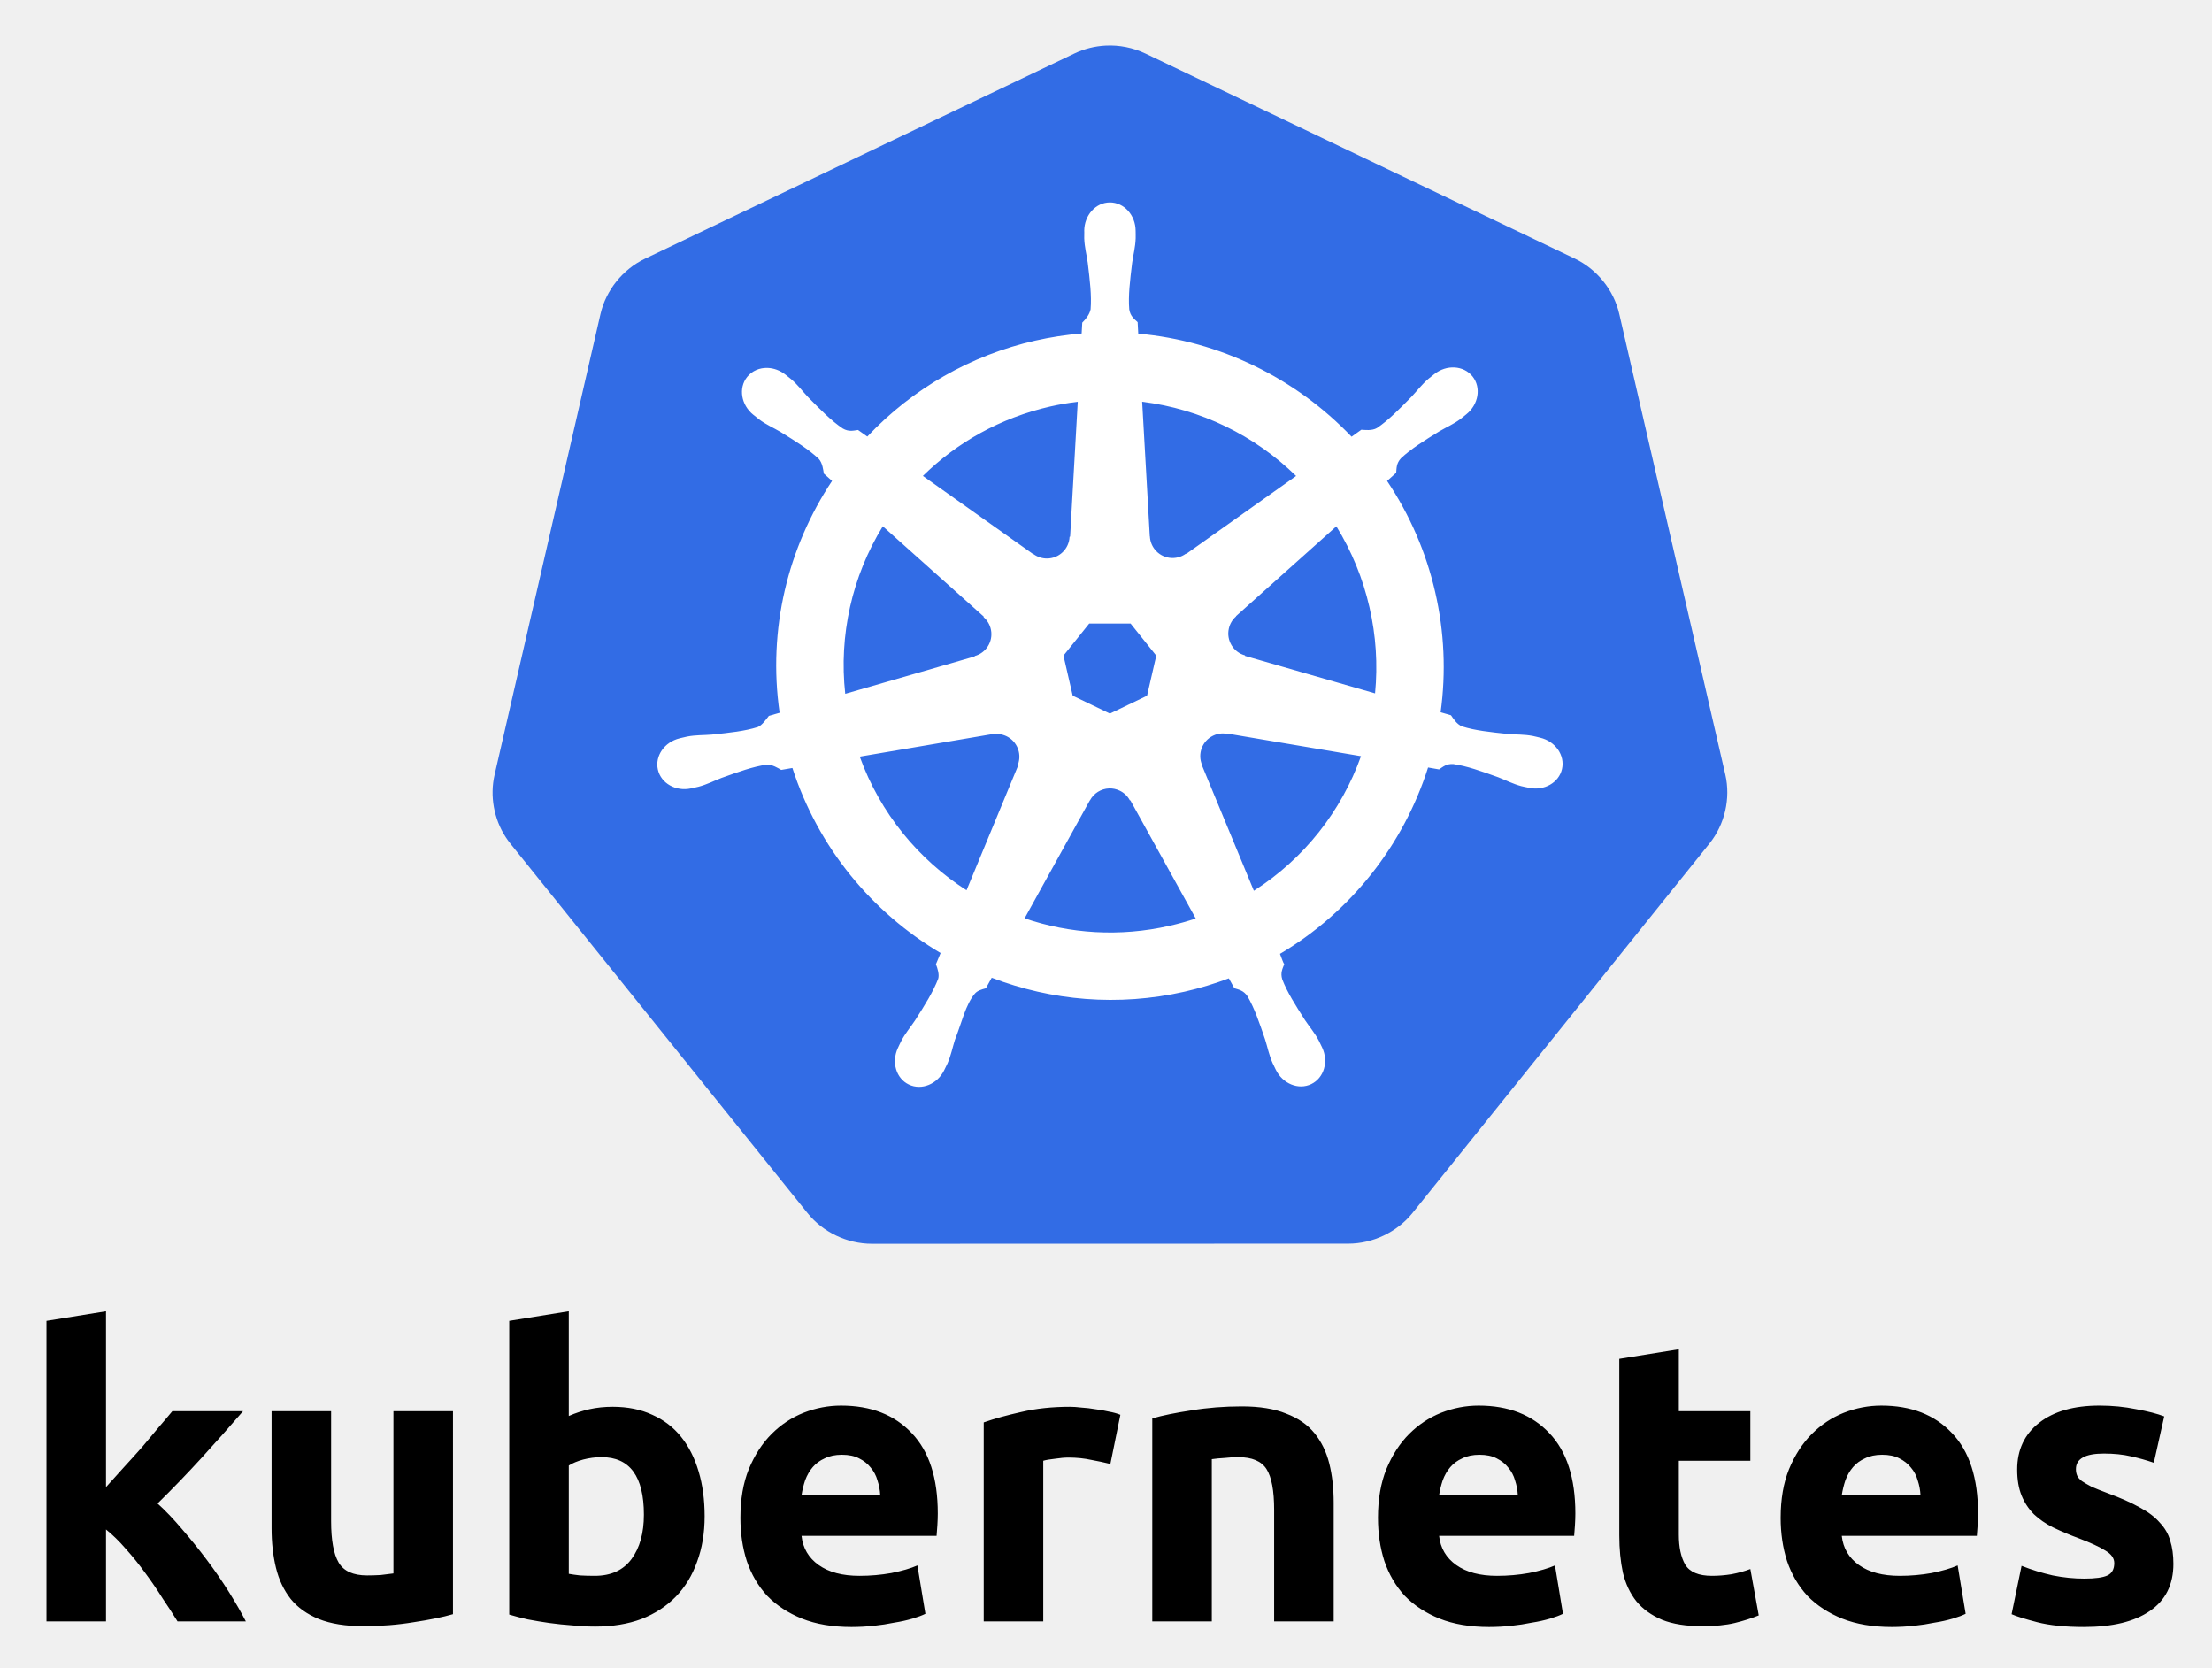
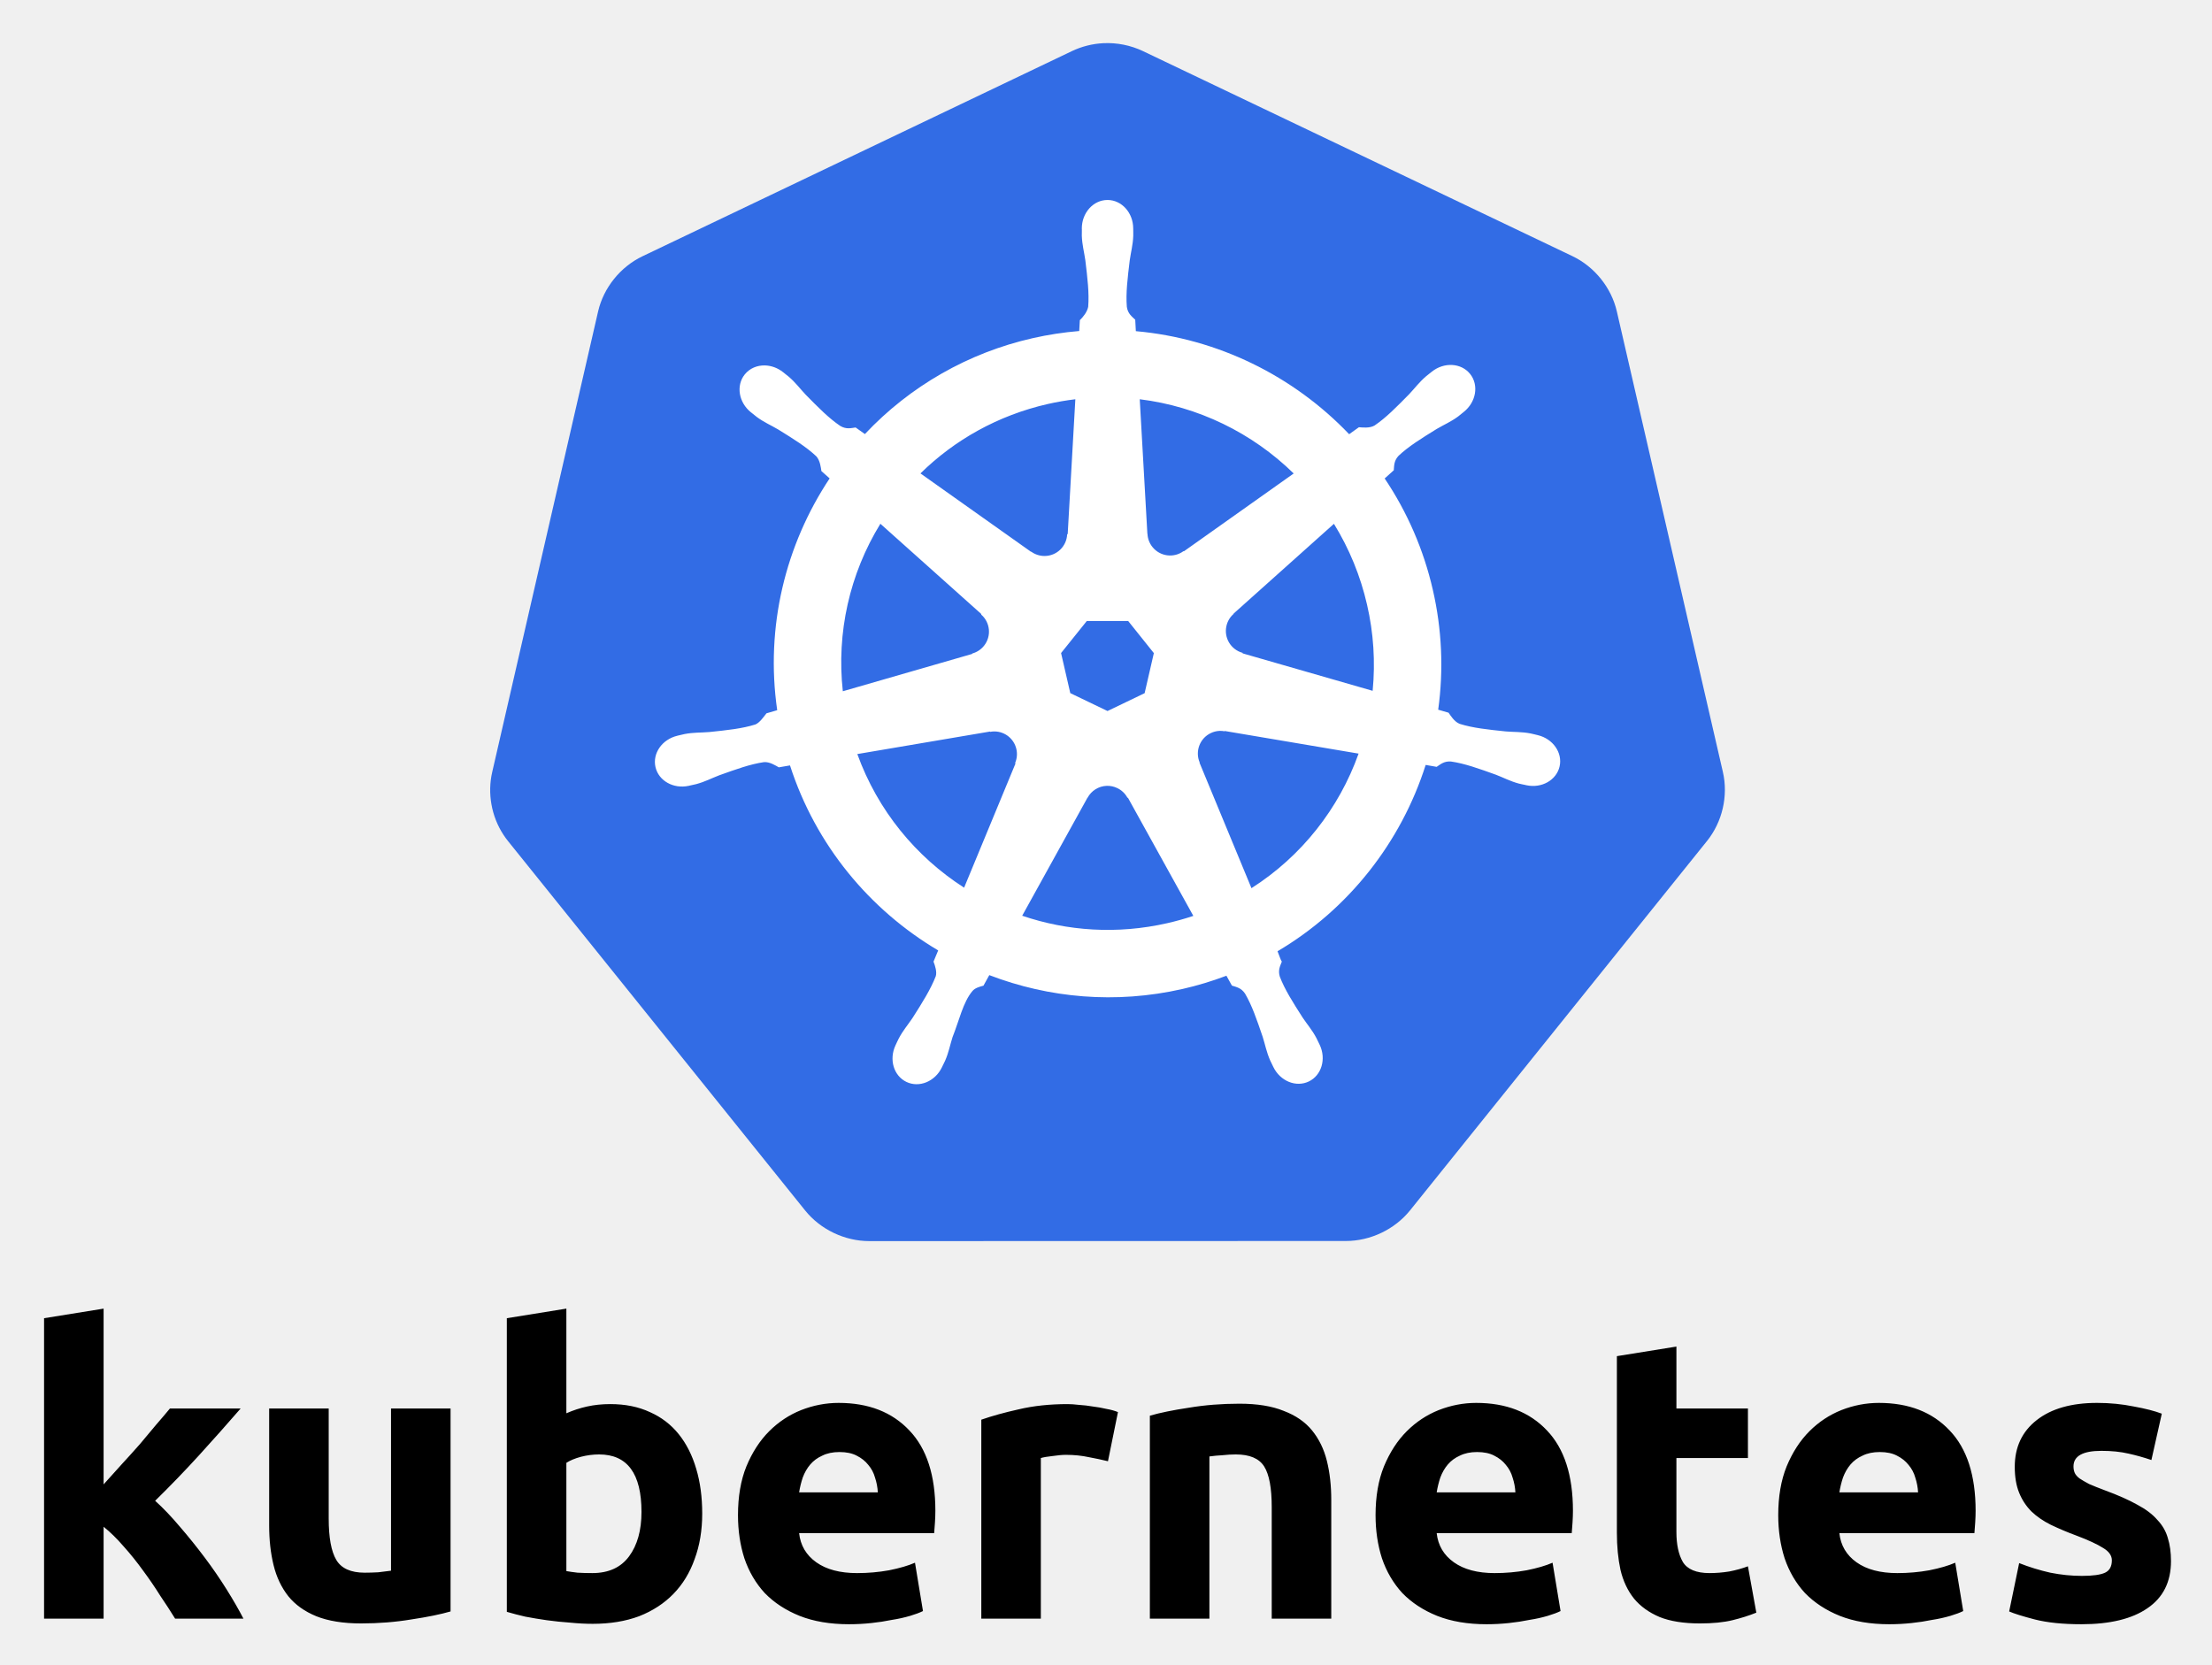
- <svg xmlns="http://www.w3.org/2000/svg" role="img" viewBox="-144.82 -224.82 458.64 345.64">
+ <svg xmlns="http://www.w3.org/2000/svg" role="img" viewBox="-144.32 -224.32 458.64 345.14">
  <g>
    <g>
      <path d="M-122.84 83.493a310.06 310.06 0 0 0 3.729-4.142 240.608 240.608 0 0 0 3.81-4.225 466.525 466.525 0 0 0 3.398-4.059 165.657 165.657 0 0 0 2.817-3.314h14.663a554.136 554.136 0 0 1-8.616 9.693 234.676 234.676 0 0 1-9.113 9.444c1.657 1.491 3.369 3.286 5.136 5.385a118.223 118.223 0 0 1 5.136 6.38 94.249 94.249 0 0 1 4.556 6.627c1.38 2.21 2.54 4.225 3.479 6.048h-14.166a129.714 129.714 0 0 0-3.065-4.722 79.584 79.584 0 0 0-3.562-5.219 60.044 60.044 0 0 0-4.06-5.053c-1.38-1.602-2.761-2.955-4.141-4.059v19.054h-12.344V49.032l12.344-1.988v36.45m71.939 26.344c-2.1.608-4.805 1.16-8.12 1.657-3.313.552-6.792.828-10.437.828-3.7 0-6.793-.497-9.28-1.49-2.43-.995-4.362-2.376-5.798-4.143-1.436-1.823-2.458-3.977-3.065-6.462-.608-2.485-.911-5.219-.911-8.202V67.753h12.344v22.782c0 3.977.525 6.85 1.574 8.616 1.049 1.767 3.01 2.651 5.882 2.651.884 0 1.823-.028 2.817-.083.994-.11 1.878-.22 2.65-.33V67.752h12.345l-.001 42.085m39.587-20.627c0-7.953-2.927-11.93-8.782-11.93-1.27 0-2.541.166-3.811.497-1.215.331-2.21.746-2.982 1.243v22.451c.608.11 1.38.221 2.32.331.939.055 1.96.083 3.065.083 3.369 0 5.91-1.16 7.622-3.479 1.712-2.32 2.568-5.385 2.568-9.196m12.592.331c0 3.48-.525 6.628-1.574 9.444-.994 2.817-2.458 5.22-4.391 7.207-1.933 1.988-4.308 3.535-7.125 4.64-2.817 1.048-6.02 1.573-9.61 1.573-1.491 0-3.065-.083-4.722-.249a70.47 70.47 0 0 1-4.805-.497 93.508 93.508 0 0 1-4.474-.746 61.68 61.68 0 0 1-3.811-.994V49.03l12.344-1.989v21.705a23.147 23.147 0 0 1 4.308-1.408c1.49-.33 3.093-.497 4.805-.497 3.093 0 5.827.552 8.202 1.657 2.375 1.05 4.363 2.568 5.965 4.556 1.602 1.988 2.817 4.391 3.645 7.207.829 2.764 1.243 5.857 1.243 9.281m7.416.331c0-3.866.58-7.235 1.74-10.107 1.215-2.927 2.789-5.357 4.722-7.29 1.933-1.933 4.142-3.397 6.628-4.39 2.54-.995 5.136-1.492 7.787-1.492 6.186 0 11.074 1.905 14.663 5.716 3.59 3.756 5.385 9.306 5.385 16.652 0 .718-.028 1.52-.083 2.402-.055.828-.111 1.574-.166 2.237H21.37c.276 2.541 1.464 4.556 3.562 6.048 2.099 1.491 4.915 2.237 8.45 2.237 2.264 0 4.474-.193 6.628-.58 2.209-.442 4.004-.966 5.385-1.574l1.657 10.024c-.663.331-1.546.663-2.651.994a28.866 28.866 0 0 1-3.728.828 44.513 44.513 0 0 1-4.308.663 43.431 43.431 0 0 1-4.64.25c-3.92 0-7.345-.58-10.272-1.74-2.872-1.16-5.274-2.735-7.207-4.723-1.878-2.043-3.286-4.446-4.225-7.207-.884-2.763-1.326-5.745-1.326-8.948M37.69 85.15a11.579 11.579 0 0 0-.58-3.065 6.84 6.84 0 0 0-1.408-2.65c-.608-.774-1.408-1.409-2.403-1.906-.94-.497-2.126-.746-3.562-.746-1.381 0-2.568.25-3.562.746-.994.442-1.823 1.05-2.485 1.823-.663.773-1.187 1.685-1.574 2.734a19.17 19.17 0 0 0-.746 3.065h16.32m47.718-6.461a65.487 65.487 0 0 0-3.894-.829c-1.491-.33-3.093-.497-4.805-.497-.773 0-1.712.083-2.817.25-1.05.11-1.85.248-2.402.413v33.304H59.146V70.074c2.209-.773 4.805-1.49 7.787-2.154 3.038-.718 6.407-1.077 10.107-1.077.663 0 1.464.055 2.403.166.939.055 1.878.166 2.817.331.939.111 1.878.276 2.817.497.939.166 1.74.387 2.403.663l-2.072 10.19m8.688-9.446c2.099-.607 4.805-1.16 8.119-1.657 3.314-.552 6.793-.828 10.438-.828 3.7 0 6.766.497 9.196 1.491 2.485.94 4.446 2.292 5.882 4.06 1.436 1.766 2.458 3.865 3.065 6.295.607 2.43.91 5.136.91 8.12v24.604h-12.343V88.215c0-3.977-.525-6.793-1.574-8.45-1.05-1.657-3.01-2.485-5.882-2.485-.884 0-1.823.055-2.817.166a30.4 30.4 0 0 0-2.651.25v33.634H94.095V69.244m46.795 20.629c0-3.866.58-7.235 1.74-10.107 1.216-2.927 2.79-5.357 4.723-7.29 1.933-1.933 4.142-3.397 6.628-4.39 2.54-.995 5.136-1.492 7.787-1.492 6.186 0 11.074 1.905 14.663 5.716 3.59 3.756 5.385 9.306 5.385 16.652 0 .718-.028 1.52-.083 2.402-.055.828-.11 1.574-.166 2.237h-28.001c.276 2.541 1.464 4.556 3.562 6.048 2.099 1.491 4.915 2.237 8.45 2.237 2.264 0 4.474-.193 6.628-.58 2.209-.442 4.004-.966 5.385-1.574l1.657 10.024c-.663.331-1.546.663-2.651.994a28.866 28.866 0 0 1-3.728.828 44.513 44.513 0 0 1-4.308.663 43.431 43.431 0 0 1-4.64.25c-3.92 0-7.345-.58-10.272-1.74-2.872-1.16-5.274-2.735-7.207-4.723-1.878-2.043-3.286-4.446-4.225-7.207-.885-2.763-1.326-5.745-1.326-8.948m28.995-4.723a11.579 11.579 0 0 0-.58-3.065 6.84 6.84 0 0 0-1.408-2.65c-.608-.774-1.408-1.409-2.402-1.906-.94-.497-2.126-.746-3.562-.746-1.381 0-2.568.25-3.562.746-.994.442-1.823 1.05-2.485 1.823-.663.773-1.187 1.685-1.574 2.734a19.17 19.17 0 0 0-.746 3.065h16.319M190.927 56.9l12.344-1.988v12.841H218.1v10.273h-14.83v15.326c0 2.596.443 4.667 1.326 6.213.939 1.546 2.789 2.32 5.55 2.32 1.327 0 2.68-.11 4.06-.33 1.436-.277 2.734-.636 3.894-1.078l1.74 9.61c-1.491.608-3.148 1.132-4.971 1.574-1.823.442-4.06.663-6.71.663-3.37 0-6.158-.442-8.367-1.326-2.21-.939-3.977-2.209-5.302-3.81-1.326-1.658-2.264-3.646-2.817-5.966-.497-2.32-.746-4.888-.746-7.705V56.9m33.455 32.973c0-3.866.58-7.235 1.74-10.107 1.215-2.927 2.789-5.357 4.722-7.29 1.933-1.933 4.142-3.397 6.628-4.39 2.54-.995 5.136-1.492 7.787-1.492 6.186 0 11.074 1.905 14.663 5.716 3.59 3.756 5.385 9.306 5.385 16.652 0 .718-.028 1.52-.083 2.402-.055.828-.11 1.574-.166 2.237h-28.001c.276 2.541 1.464 4.556 3.562 6.048 2.099 1.491 4.915 2.237 8.45 2.237 2.264 0 4.474-.193 6.628-.58 2.209-.442 4.004-.966 5.385-1.574l1.657 10.024c-.663.331-1.546.663-2.651.994a28.866 28.866 0 0 1-3.728.828 44.513 44.513 0 0 1-4.308.663 43.431 43.431 0 0 1-4.64.25c-3.92 0-7.345-.58-10.272-1.74-2.872-1.16-5.274-2.735-7.207-4.723-1.878-2.043-3.286-4.446-4.225-7.207-.884-2.763-1.326-5.745-1.326-8.948m28.996-4.723a11.579 11.579 0 0 0-.58-3.065 6.84 6.84 0 0 0-1.408-2.65c-.608-.774-1.408-1.409-2.402-1.906-.94-.497-2.126-.746-3.562-.746-1.381 0-2.568.25-3.562.746-.994.442-1.823 1.05-2.485 1.823-.663.773-1.187 1.685-1.574 2.734a19.17 19.17 0 0 0-.746 3.065h16.319m33.965 17.314c2.264 0 3.866-.22 4.805-.663.939-.442 1.408-1.298 1.408-2.568 0-.994-.608-1.85-1.823-2.568-1.215-.773-3.065-1.629-5.551-2.568a61.498 61.498 0 0 1-5.302-2.237c-1.546-.773-2.872-1.684-3.977-2.734a11.651 11.651 0 0 1-2.568-3.894c-.608-1.49-.911-3.286-.911-5.385 0-4.087 1.519-7.318 4.556-9.693 3.038-2.375 7.207-3.562 12.51-3.562 2.65 0 5.192.25 7.622.746 2.43.442 4.363.94 5.799 1.491l-2.154 9.61a44.395 44.395 0 0 0-4.722-1.326c-1.657-.387-3.535-.58-5.633-.58-3.866 0-5.8 1.077-5.8 3.231 0 .497.084.94.25 1.326.166.387.497.773.994 1.16.497.331 1.16.718 1.988 1.16.884.387 1.988.828 3.314 1.326 2.706.994 4.943 1.988 6.71 2.982 1.767.94 3.148 1.988 4.142 3.148 1.049 1.105 1.767 2.347 2.154 3.728.442 1.381.663 2.982.663 4.805 0 4.308-1.63 7.566-4.888 9.776-3.203 2.21-7.76 3.314-13.67 3.314-3.865 0-7.096-.33-9.692-.994-2.541-.663-4.308-1.215-5.302-1.657l2.07-10.024a43.76 43.76 0 0 0 6.463 1.988c2.209.441 4.39.662 6.545.662" />
    </g>
  </g>
  <g>
    <path fill="#FFF" d="M85.304-204.478l93.973 44.872 23.22 100.85-65.02 80.882-104.298.01-65.037-80.868 23.197-100.853z" />
    <path fill="none" d="M85.304-204.478l93.973 44.872 23.22 100.85-65.02 80.881-104.298.011-65.037-80.868 23.197-100.853z" />
    <path fill="#326CE5" d="M84.433-215.362a17.14 17.14 0 0 0-6.524 1.651L-11.1-171.182c-4.589 2.191-8.077 6.528-9.21 11.451l-21.958 95.533c-1.012 4.388-.158 9.168 2.31 12.944.301.462.622.911.968 1.343l61.61 76.603c3.175 3.947 8.214 6.354 13.306 6.352l98.801-.023c5.089.004 10.128-2.398 13.307-6.341l61.586-76.613c3.178-3.949 4.424-9.359 3.29-14.287l-21.994-95.532c-1.133-4.925-4.621-9.261-9.208-11.453l-89.021-42.506a17.214 17.214 0 0 0-8.254-1.651z" />
    <path fill="#FFF" d="M85.142-61.364a4.667 4.667 0 0 1 2.199.468 4.656 4.656 0 0 1 2.106 2.003h.101l13.559 24.498a56.57 56.57 0 0 1-5.42 1.514c-10.368 2.355-20.704 1.642-30.064-1.547l13.524-24.454h.023a4.704 4.704 0 0 1 3.972-2.482zM61.909-72.645a4.697 4.697 0 0 1 4.507 3.653 4.65 4.65 0 0 1-.261 2.892l.08.102L55.58-40.247c-9.963-6.393-17.898-15.964-22.142-27.707l27.502-4.667.046.057a4.61 4.61 0 0 1 .923-.081zm46.593-.114c.365-.02.728.014 1.081.08l.046-.057 27.743 4.689c-4.061 11.407-11.831 21.29-22.211 27.903l-10.768-26.012.034-.046a4.701 4.701 0 0 1 2.277-6.09 4.652 4.652 0 0 1 1.798-.467zm-27.479-22.79h8.572l5.327 6.66-1.912 8.31-7.697 3.7-7.718-3.71-1.912-8.31 5.34-6.65zm51.238-20.15a55.569 55.569 0 0 1 6.864 16.768 55.43 55.43 0 0 1 1.162 17.862l-26.956-7.764-.023-.114a4.699 4.699 0 0 1-3.335-5.578 4.659 4.659 0 0 1 1.49-2.494l-.01-.057 20.808-18.623zm-94.041-.01l20.923 18.714-.023.114a4.69 4.69 0 0 1 .592 6.466 4.715 4.715 0 0 1-2.437 1.606l-.023.091-26.819 7.741a54.855 54.855 0 0 1 7.787-34.732zm53.776-25.82c12.122 1.492 23.331 6.98 31.921 15.391l-22.768 16.142-.08-.034a4.7 4.7 0 0 1-6.442-.864 4.652 4.652 0 0 1-1.025-2.722l-.023-.01-1.583-27.903zm-13.353 0l-1.583 27.947-.114.057a4.695 4.695 0 0 1-4.688 4.497 4.675 4.675 0 0 1-2.768-.898l-.044.023-22.916-16.246c7.042-6.926 16.051-12.044 26.431-14.401 1.898-.43 3.793-.75 5.682-.979zm6.67-41.323c-2.942.002-5.327 2.652-5.327 5.92 0 .051.011.099.013.149-.005.443-.027.978-.013 1.366.071 1.885.482 3.328.729 5.066.448 3.717.823 6.8.592 9.664-.226 1.081-1.021 2.069-1.731 2.755l-.127 2.254a69.515 69.515 0 0 0-9.63 1.48 68.533 68.533 0 0 0-34.811 19.888 90.731 90.731 0 0 1-1.925-1.366c-.952.128-1.912.422-3.164-.308-2.383-1.604-4.555-3.82-7.182-6.489-1.204-1.275-2.076-2.492-3.508-3.723-.324-.28-.82-.657-1.183-.945-1.119-.891-2.437-1.355-3.712-1.4-1.636-.057-3.214.584-4.246 1.878-1.834 2.3-1.247 5.817 1.309 7.855.027.021.053.037.08.057.351.285.781.649 1.105.887 1.517 1.121 2.905 1.695 4.416 2.585 3.186 1.968 5.827 3.6 7.922 5.568.818.872.963 2.408 1.071 3.074l1.708 1.524c-9.141 13.757-13.372 30.749-10.872 48.063l-2.23.649c-.589.76-1.42 1.955-2.29 2.31-2.741.863-5.825 1.181-9.55 1.571-1.75.146-3.259.059-5.112.411-.408.076-.977.224-1.423.329l-.046.013c-.023.005-.055.016-.078.021-3.141.76-5.159 3.646-4.509 6.489.649 2.846 3.718 4.575 6.877 3.893.023-.005.055-.005.08-.01.036-.009.066-.025.101-.034.441-.098.993-.204 1.379-.308 1.821-.489 3.141-1.206 4.781-1.834 3.524-1.263 6.444-2.32 9.288-2.732 1.188-.092 2.44.734 3.063 1.081l2.321-.398c5.345 16.568 16.544 29.961 30.726 38.363l-.968 2.323c.348.902.733 2.122.473 3.013-1.034 2.681-2.805 5.511-4.822 8.666-.977 1.458-1.976 2.59-2.856 4.258-.212.398-.48 1.012-.683 1.434-1.37 2.931-.367 6.305 2.264 7.57 2.647 1.275 5.932-.07 7.355-3.004.001-.005.009-.007.01-.012.002-.002-.002-.007 0-.011.203-.416.489-.964.66-1.355.756-1.729 1.007-3.211 1.537-4.883 1.411-3.541 2.184-7.257 4.125-9.571.532-.633 1.398-.878 2.296-1.119l1.206-2.186c12.364 4.746 26.202 6.019 40.027 2.881a69.517 69.517 0 0 0 9.141-2.755c.338.601.969 1.757 1.138 2.049.913.297 1.908.45 2.719 1.651 1.453 2.479 2.446 5.415 3.656 8.96.53 1.672.793 3.154 1.547 4.882.173.395.457.95.66 1.366 1.42 2.946 4.716 4.294 7.366 3.017 2.631-1.266 3.636-4.64 2.266-7.57-.204-.421-.484-1.035-.696-1.433-.88-1.668-1.88-2.789-2.856-4.246-2.017-3.156-3.691-5.778-4.724-8.46-.432-1.382.073-2.243.409-3.141-.201-.231-.633-1.537-.887-2.152 14.738-8.702 25.608-22.594 30.713-38.636.69.108 1.889.32 2.277.398.802-.528 1.539-1.219 2.983-1.105 2.844.411 5.765 1.468 9.291 2.732 1.638.628 2.958 1.357 4.781 1.845.384.103.935.199 1.377.295.036.009.067.027.103.034.023.005.057.007.078.012 3.159.679 6.227-1.05 6.877-3.894.649-2.844-1.368-5.731-4.507-6.489-.457-.103-1.105-.281-1.55-.365-1.853-.35-3.362-.263-5.11-.409-3.725-.391-6.811-.708-9.552-1.571-1.117-.434-1.912-1.764-2.3-2.312l-2.15-.626a68.782 68.782 0 0 0-1.117-24.874 68.975 68.975 0 0 0-9.982-23.074c.551-.502 1.594-1.425 1.889-1.697.087-.955.012-1.958 1.001-3.017 2.096-1.967 4.737-3.598 7.924-5.567 1.512-.889 2.91-1.462 4.427-2.583.343-.255.813-.657 1.172-.946 2.556-2.039 3.145-5.553 1.309-7.855-1.834-2.3-5.39-2.517-7.945-.477-.363.288-.857.663-1.183.944-1.432 1.231-2.315 2.446-3.518 3.723-2.627 2.668-4.799 4.895-7.182 6.499-1.034.602-2.547.393-3.234.352l-2.026 1.446c-11.555-12.116-27.287-19.863-44.226-21.367-.048-.71-.11-1.992-.127-2.378-.692-.663-1.53-1.231-1.741-2.665-.231-2.864.155-5.946.603-9.664.247-1.738.66-3.181.729-5.066.016-.429-.009-1.051-.01-1.515-.002-3.264-2.385-5.916-5.329-5.916z" />
    <path fill="none" d="M85.142-61.364a4.667 4.667 0 0 1 2.199.468 4.656 4.656 0 0 1 2.106 2.003h.101l13.559 24.498a56.57 56.57 0 0 1-5.42 1.514c-10.368 2.355-20.704 1.642-30.064-1.547l13.524-24.454h.023a4.704 4.704 0 0 1 3.972-2.482zM61.909-72.645a4.697 4.697 0 0 1 4.507 3.653 4.65 4.65 0 0 1-.261 2.892l.08.102L55.58-40.247c-9.963-6.393-17.898-15.964-22.142-27.707l27.502-4.667.046.057a4.61 4.61 0 0 1 .923-.081zm46.593-.114c.365-.02.728.014 1.081.08l.046-.057 27.743 4.689c-4.061 11.407-11.831 21.29-22.211 27.903l-10.768-26.012.034-.046a4.701 4.701 0 0 1 2.277-6.09 4.652 4.652 0 0 1 1.798-.467zm-27.479-22.79h8.572l5.327 6.66-1.912 8.31-7.697 3.7-7.718-3.71-1.912-8.31 5.34-6.65zm51.238-20.15a55.569 55.569 0 0 1 6.864 16.768 55.43 55.43 0 0 1 1.162 17.862l-26.956-7.764-.023-.114a4.699 4.699 0 0 1-3.335-5.578 4.659 4.659 0 0 1 1.49-2.494l-.01-.057 20.808-18.623zm-94.041-.01l20.923 18.714-.023.114a4.69 4.69 0 0 1 .592 6.466 4.715 4.715 0 0 1-2.437 1.606l-.023.091-26.819 7.741a54.855 54.855 0 0 1 7.787-34.732zm53.776-25.82c12.122 1.492 23.331 6.98 31.921 15.391l-22.768 16.142-.08-.034a4.7 4.7 0 0 1-6.442-.864 4.652 4.652 0 0 1-1.025-2.722l-.023-.01-1.583-27.903zm-13.353 0l-1.583 27.947-.114.057a4.695 4.695 0 0 1-4.688 4.497 4.675 4.675 0 0 1-2.768-.898l-.044.023-22.916-16.246c7.042-6.926 16.051-12.044 26.431-14.401 1.898-.43 3.793-.75 5.682-.979zm6.67-41.323c-2.942.002-5.327 2.652-5.327 5.92 0 .051.011.099.013.149-.005.443-.027.978-.013 1.366.071 1.885.482 3.328.729 5.066.448 3.717.823 6.8.592 9.664-.226 1.081-1.021 2.069-1.731 2.755l-.127 2.254a69.515 69.515 0 0 0-9.63 1.48 68.533 68.533 0 0 0-34.811 19.888 90.731 90.731 0 0 1-1.925-1.366c-.952.128-1.912.422-3.164-.308-2.383-1.604-4.555-3.82-7.182-6.489-1.204-1.275-2.076-2.492-3.508-3.723-.324-.28-.82-.657-1.183-.945-1.119-.891-2.437-1.355-3.712-1.4-1.636-.057-3.214.584-4.246 1.878-1.834 2.3-1.247 5.817 1.309 7.855.027.021.053.037.08.057.351.285.781.649 1.105.887 1.517 1.121 2.905 1.695 4.416 2.585 3.186 1.968 5.827 3.6 7.922 5.568.818.872.963 2.408 1.071 3.074l1.708 1.524c-9.141 13.757-13.372 30.749-10.872 48.063l-2.23.649c-.589.76-1.42 1.955-2.29 2.31-2.741.863-5.825 1.181-9.55 1.571-1.75.146-3.259.059-5.112.411-.408.076-.977.224-1.423.329l-.046.013c-.023.005-.055.016-.078.021-3.141.76-5.159 3.646-4.509 6.489.649 2.846 3.718 4.575 6.877 3.893.023-.005.055-.005.08-.01.036-.009.066-.025.101-.034.441-.098.993-.204 1.379-.308 1.821-.489 3.141-1.206 4.781-1.834 3.524-1.263 6.444-2.32 9.288-2.732 1.188-.092 2.44.734 3.063 1.081l2.321-.398c5.345 16.568 16.544 29.961 30.726 38.363l-.968 2.323c.348.902.733 2.122.473 3.013-1.034 2.681-2.805 5.511-4.822 8.666-.977 1.458-1.976 2.59-2.856 4.258-.212.398-.48 1.012-.683 1.434-1.37 2.931-.367 6.305 2.264 7.57 2.647 1.275 5.932-.07 7.355-3.004.001-.005.009-.007.01-.012.002-.002-.002-.007 0-.011.203-.416.489-.964.66-1.355.756-1.729 1.007-3.211 1.537-4.883 1.411-3.541 2.184-7.257 4.125-9.571.532-.633 1.398-.878 2.296-1.119l1.206-2.186c12.364 4.746 26.202 6.019 40.027 2.881a69.517 69.517 0 0 0 9.141-2.755c.338.601.969 1.757 1.138 2.049.913.297 1.908.45 2.719 1.651 1.453 2.479 2.446 5.415 3.656 8.96.53 1.672.793 3.154 1.547 4.882.173.395.457.95.66 1.366 1.42 2.946 4.716 4.294 7.366 3.017 2.631-1.266 3.636-4.64 2.266-7.57-.204-.421-.484-1.035-.696-1.433-.88-1.668-1.88-2.789-2.856-4.246-2.017-3.156-3.691-5.778-4.724-8.46-.432-1.382.073-2.243.409-3.141-.201-.231-.633-1.537-.887-2.152 14.738-8.702 25.608-22.594 30.713-38.636.69.108 1.889.32 2.277.398.802-.528 1.539-1.219 2.983-1.105 2.844.411 5.765 1.468 9.291 2.732 1.638.628 2.958 1.357 4.781 1.845.384.103.935.199 1.377.295.036.009.067.027.103.034.023.005.057.007.078.012 3.159.679 6.227-1.05 6.877-3.894.649-2.844-1.368-5.731-4.507-6.489-.457-.103-1.105-.281-1.55-.365-1.853-.35-3.362-.263-5.11-.409-3.725-.391-6.811-.708-9.552-1.571-1.117-.434-1.912-1.764-2.3-2.312l-2.15-.626a68.782 68.782 0 0 0-1.117-24.874 68.975 68.975 0 0 0-9.982-23.074c.551-.502 1.594-1.425 1.889-1.697.087-.955.012-1.958 1.001-3.017 2.096-1.967 4.737-3.598 7.924-5.567 1.512-.889 2.91-1.462 4.427-2.583.343-.255.813-.657 1.172-.946 2.556-2.039 3.145-5.553 1.309-7.855-1.834-2.3-5.39-2.517-7.945-.477-.363.288-.857.663-1.183.944-1.432 1.231-2.315 2.446-3.518 3.723-2.627 2.668-4.799 4.895-7.182 6.499-1.034.602-2.547.393-3.234.352l-2.026 1.446c-11.555-12.116-27.287-19.863-44.226-21.367-.048-.71-.11-1.992-.127-2.378-.692-.663-1.53-1.231-1.741-2.665-.231-2.864.155-5.946.603-9.664.247-1.738.66-3.181.729-5.066.016-.429-.009-1.051-.01-1.515-.002-3.264-2.385-5.916-5.329-5.916z" />
  </g>
</svg>
